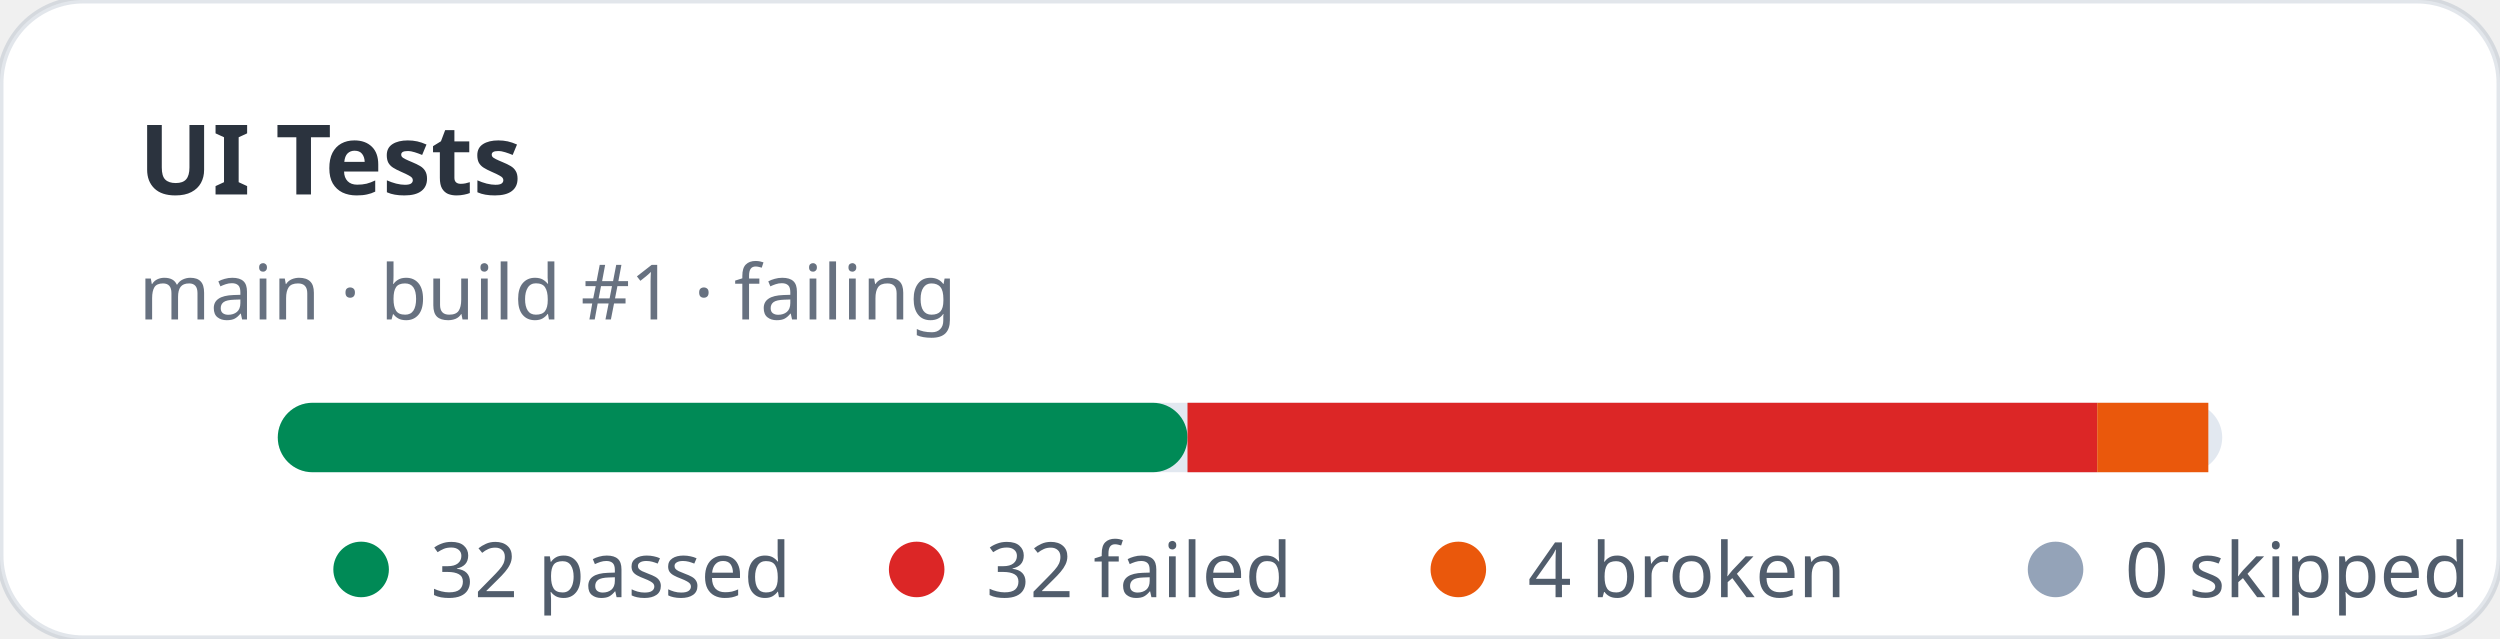
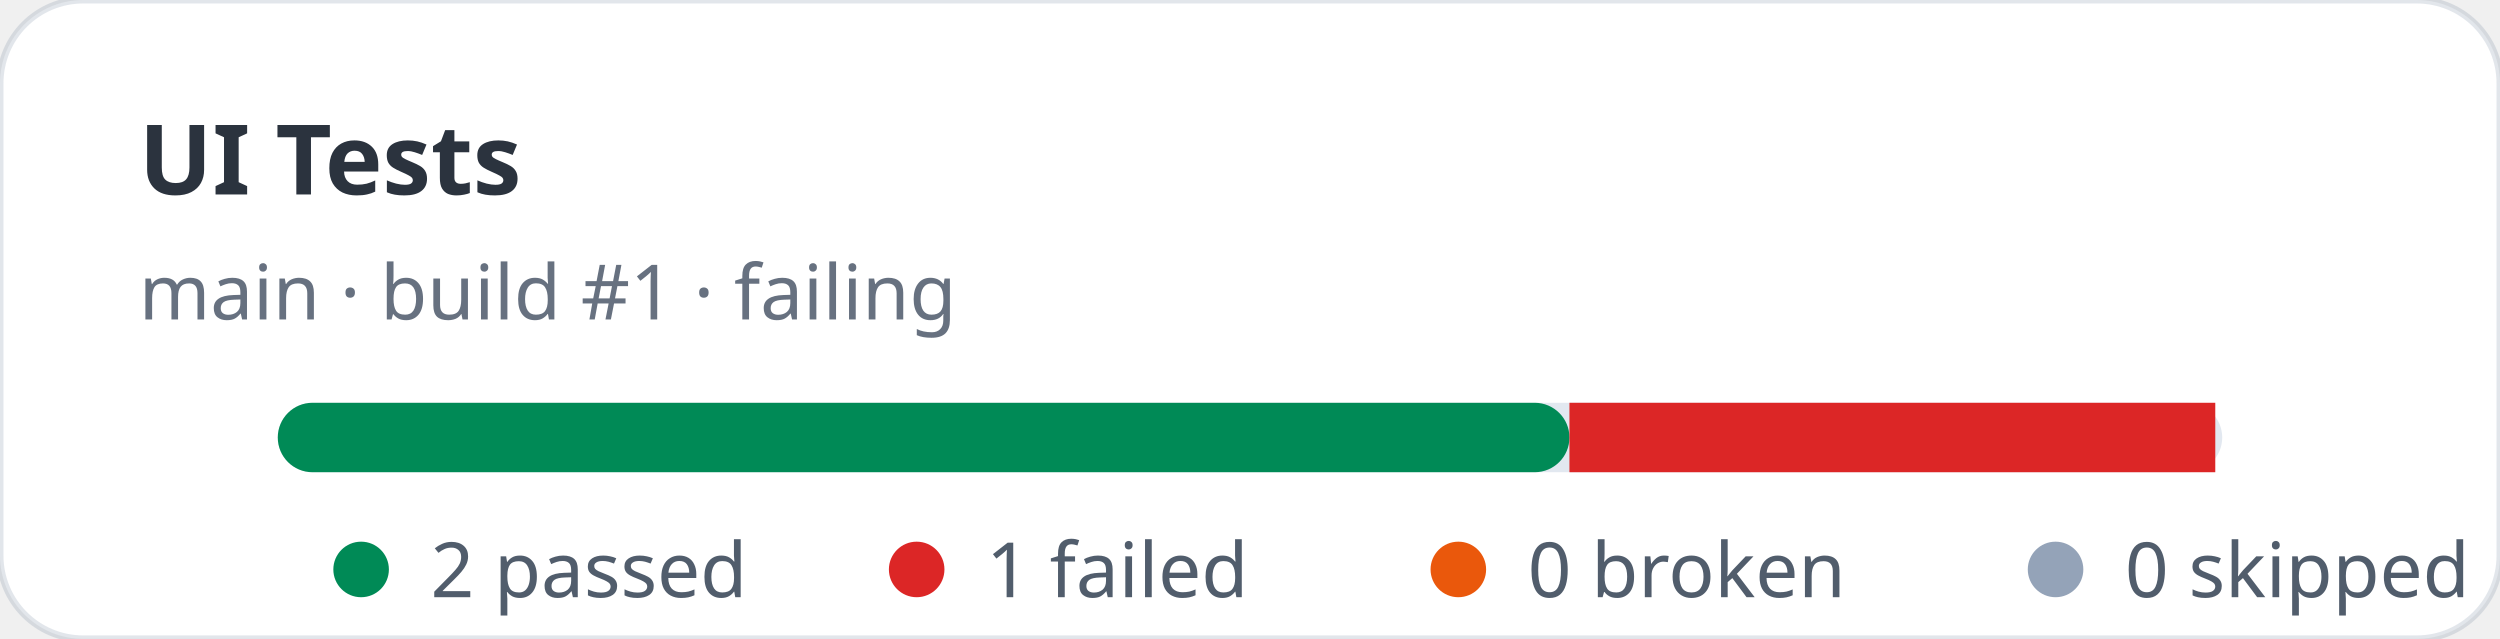
- <svg xmlns="http://www.w3.org/2000/svg" width="360" height="92" viewBox="0 0 360 92" role="img" aria-label="UI Tests stats: 32 passed, 32 failed">
+ <svg xmlns="http://www.w3.org/2000/svg" width="360" height="92" viewBox="0 0 360 92" role="img" aria-label="UI Tests stats: 2 passed, 1 failed">
  <rect width="360" height="92" rx="12" fill="#ffffff" stroke="rgba(11,48,86,0.12)" />
  <text x="20" y="28" fill="rgba(1,10,24,0.83)" font-family="ui-sans-serif,system-ui,sans-serif" font-size="14" font-weight="700">UI Tests</text>
  <text x="20" y="46" fill="rgba(2,19,44,0.6)" font-family="ui-sans-serif,system-ui,sans-serif" font-size="11">main · build #1 · failing</text>
  <rect x="40" y="58" width="280" height="10" rx="5" fill="#e2e8f0" />
-   <rect x="40" y="58" width="131" height="10" rx="5" fill="#008a56" />
-   <rect x="171" y="58" width="131" height="10" fill="#dc2626" />
-   <rect x="302" y="58" width="16" height="10" fill="#ea580c" />
+   <rect x="40" y="58" width="186" height="10" rx="5" fill="#008a56" />
+   <rect x="226" y="58" width="93" height="10" fill="#dc2626" />
  <g font-family="ui-sans-serif,system-ui,sans-serif" font-size="11" fill="rgba(1,18,40,0.68)">
    <circle cx="52" cy="82" r="4" fill="#008a56" />
-     <text x="62" y="86">32 passed</text>
+     <text x="62" y="86">2 passed</text>
    <circle cx="132" cy="82" r="4" fill="#dc2626" />
-     <text x="142" y="86">32 failed</text>
+     <text x="142" y="86">1 failed</text>
    <circle cx="210" cy="82" r="4" fill="#ea580c" />
-     <text x="220" y="86">4 broken</text>
+     <text x="220" y="86">0 broken</text>
    <circle cx="296" cy="82" r="4" fill="#94a3b8" />
    <text x="306" y="86">0 skipped</text>
  </g>
</svg>
